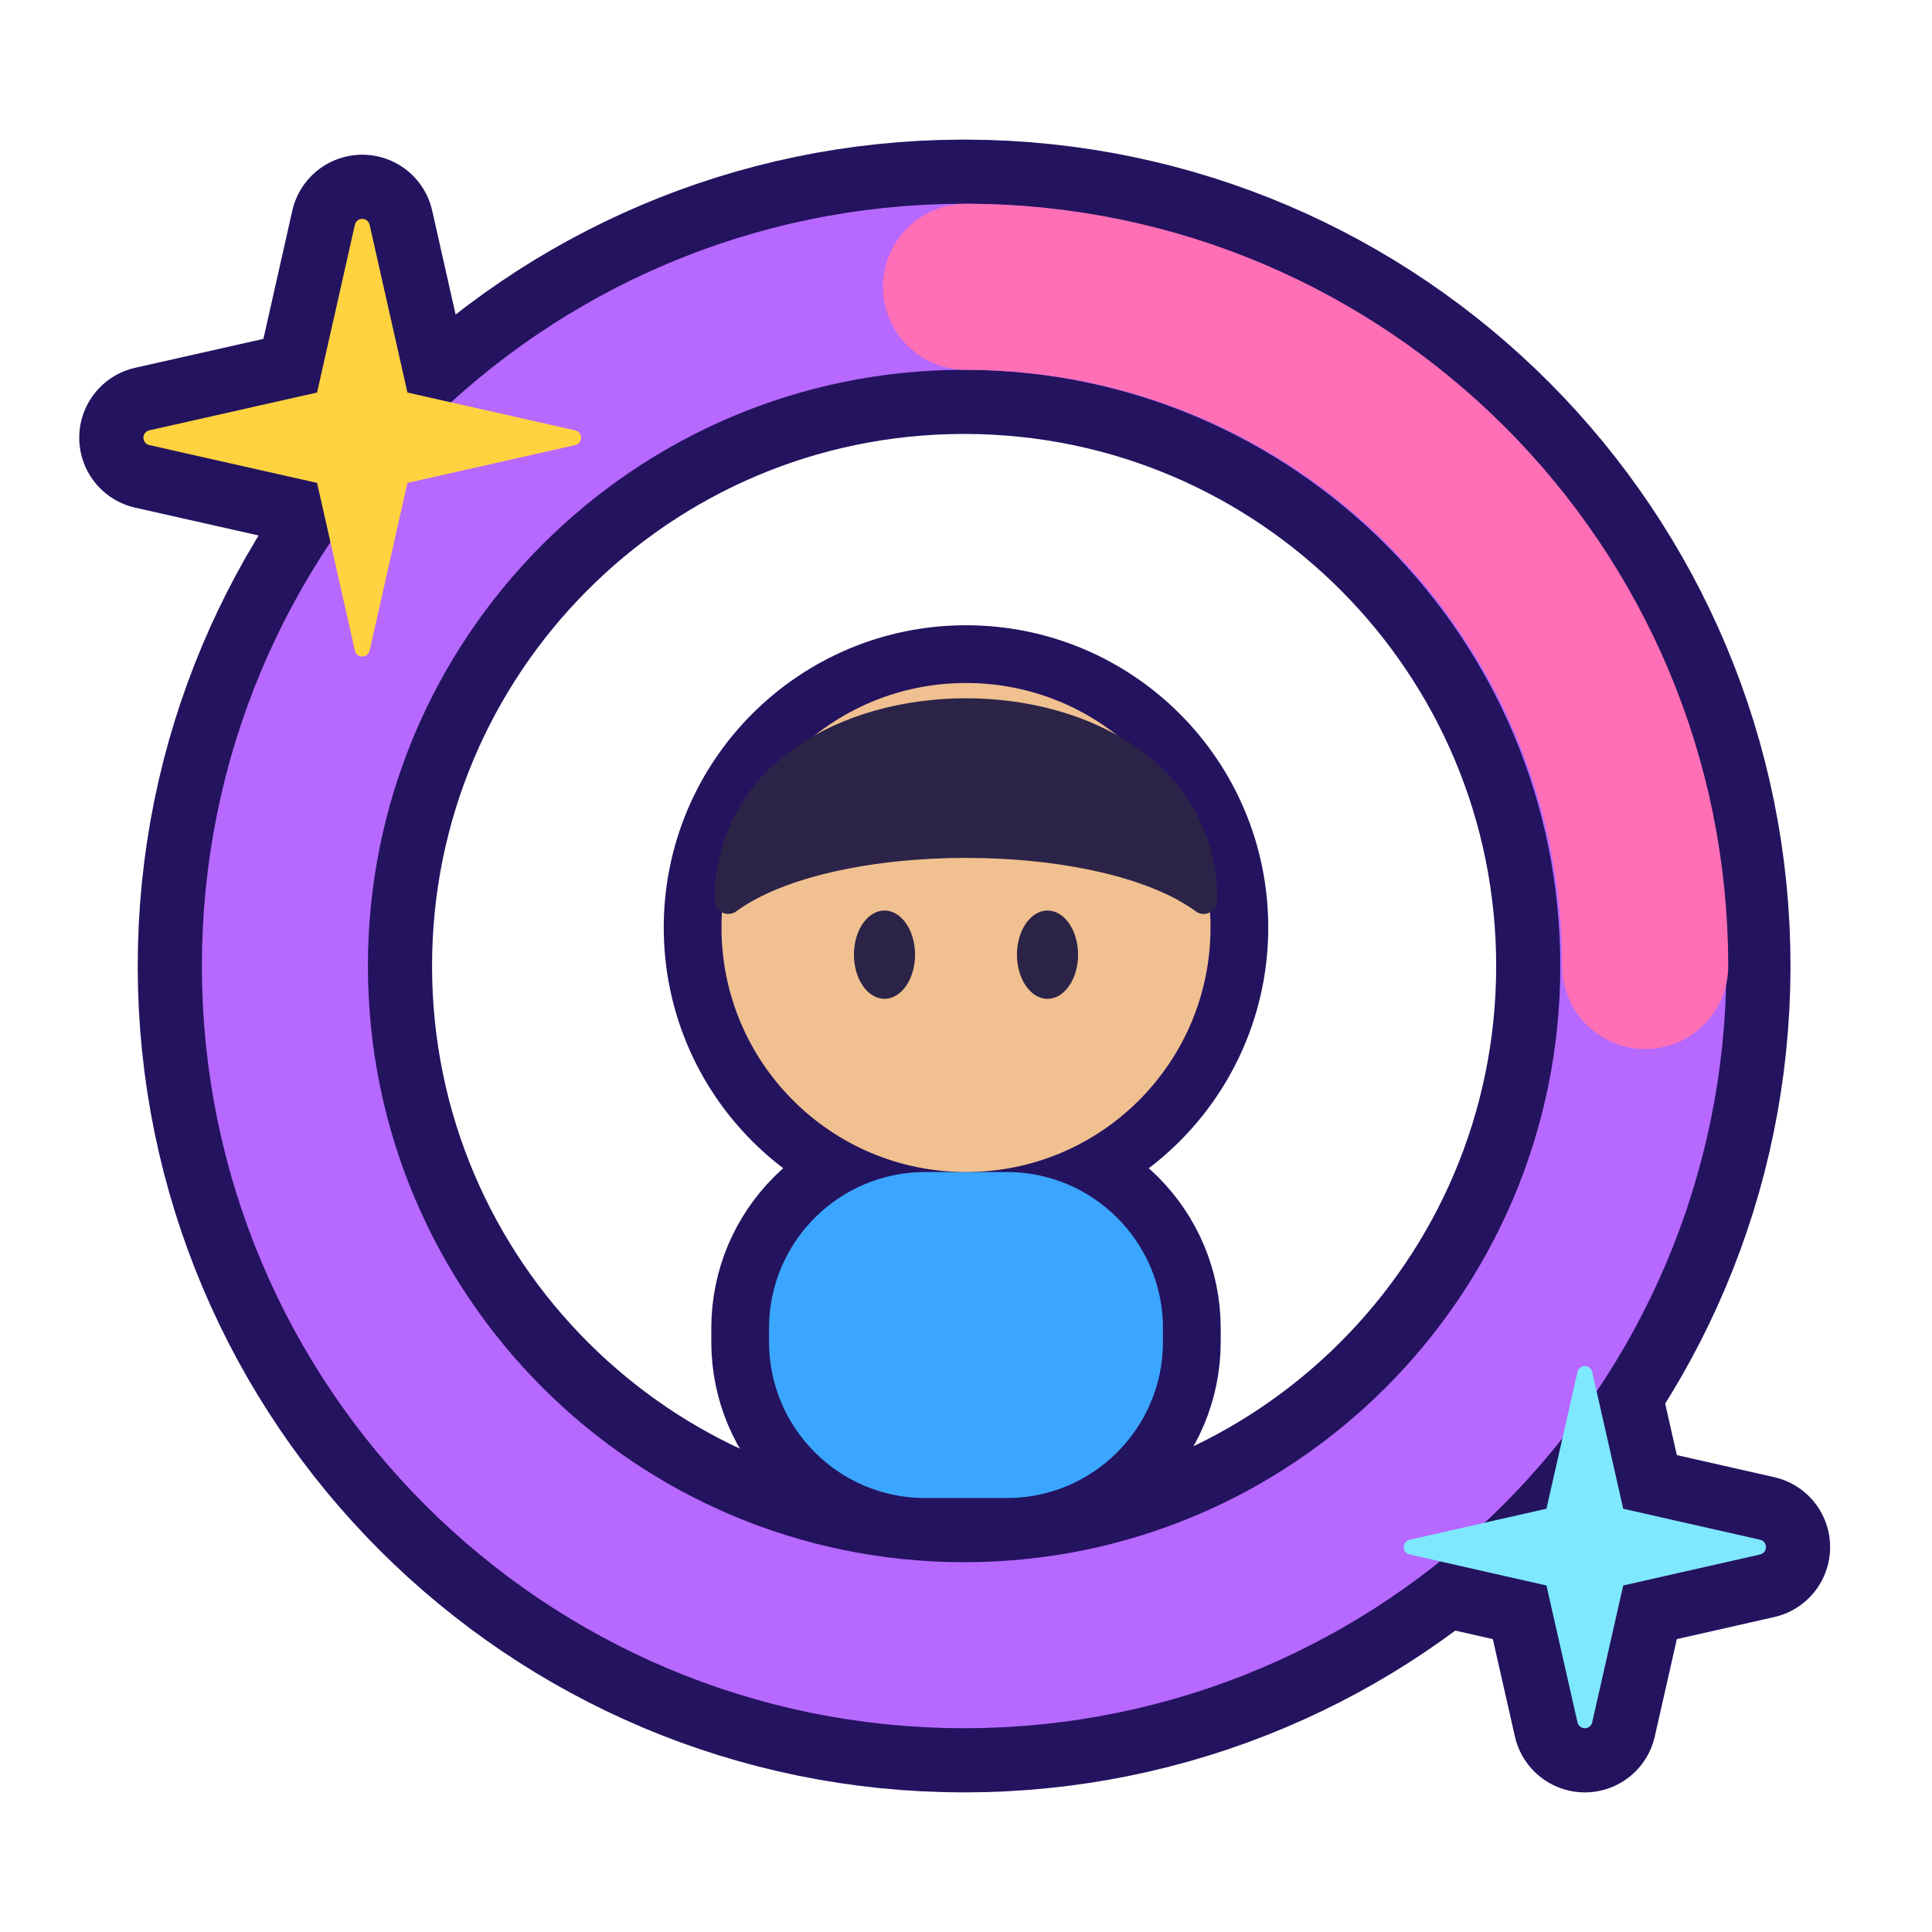
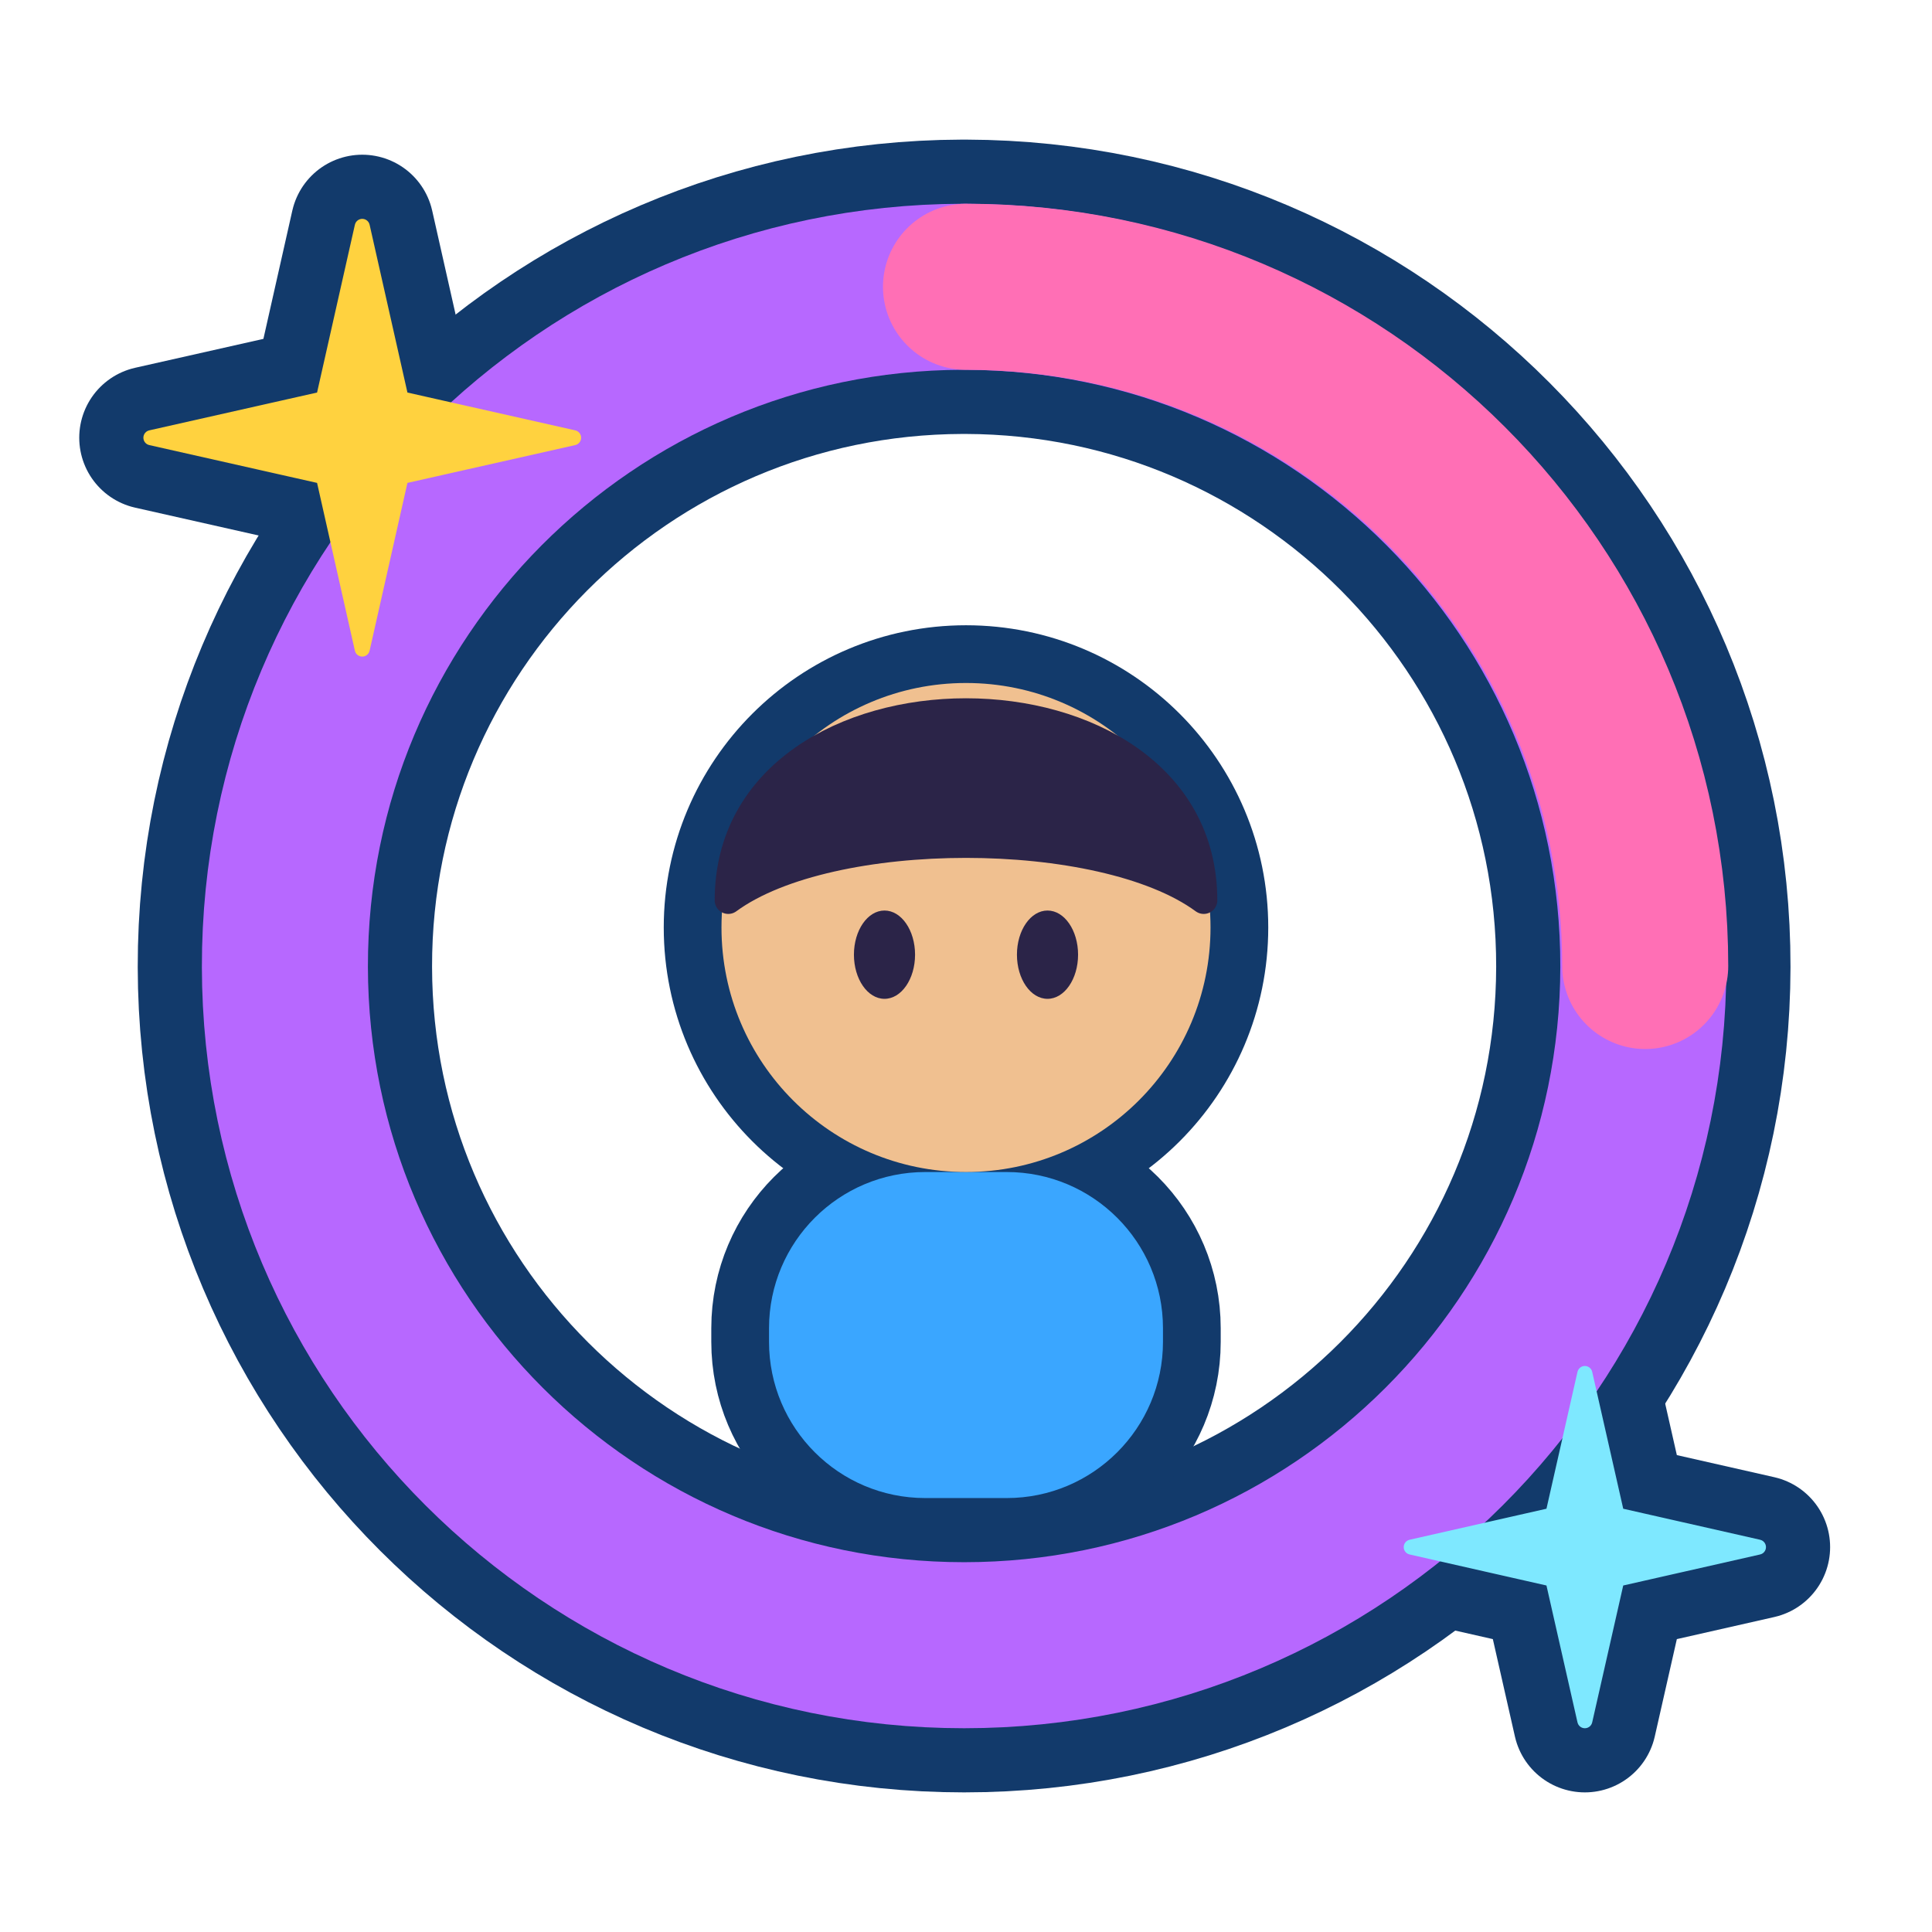
<svg xmlns="http://www.w3.org/2000/svg" width="160" height="160" viewBox="0 0 512 512">
-   <path d="M256 76 A180 180 0 1 1 255 76 Z" fill="none" stroke="#24135f" stroke-width="78" stroke-linejoin="round" stroke-linecap="round" />
+   <path d="M256 76 A180 180 0 1 1 255 76 Z" fill="none" stroke="#123a6b" stroke-width="78" stroke-linejoin="round" stroke-linecap="round" />
  <g transform="translate(256 280) scale(0.9)">
-     <rect x="-58" y="34" width="116" height="96" rx="46" fill="#24135f" stroke="#24135f" stroke-width="34" stroke-linejoin="round" stroke-linecap="round" />
+     <rect x="-58" y="34" width="116" height="96" rx="46" fill="#123a6b" stroke="#123a6b" stroke-width="34" stroke-linejoin="round" stroke-linecap="round" />
  </g>
  <g transform="translate(256 280) scale(0.9)">
-     <circle cx="0" cy="-38" r="72" fill="#24135f" stroke="#24135f" stroke-width="34" stroke-linejoin="round" stroke-linecap="round" />
+     <circle cx="0" cy="-38" r="72" fill="#123a6b" stroke="#123a6b" stroke-width="34" stroke-linejoin="round" stroke-linecap="round" />
  </g>
-   <polygon points="96.0,60.0 106.3,105.7 152.0,116.0 106.3,126.3 96.0,172.0 85.7,126.3 40.0,116.0 85.7,105.7" fill="#24135f" stroke="#24135f" stroke-width="38" stroke-linejoin="round" stroke-linecap="round" />
-   <polygon points="420.0,364.0 428.5,401.5 466.0,410.0 428.5,418.5 420.0,456.0 411.5,418.5 374.0,410.0 411.5,401.5" fill="#24135f" stroke="#24135f" stroke-width="38" stroke-linejoin="round" stroke-linecap="round" />
+   <polygon points="96.0,60.0 106.3,105.7 152.0,116.0 106.3,126.3 96.0,172.0 85.7,126.3 40.0,116.0 85.7,105.7" fill="#123a6b" stroke="#123a6b" stroke-width="38" stroke-linejoin="round" stroke-linecap="round" />
+   <polygon points="420.0,364.0 428.5,401.5 466.0,410.0 428.5,418.5 420.0,456.0 411.5,418.5 374.0,410.0 411.5,401.5" fill="#123a6b" stroke="#123a6b" stroke-width="38" stroke-linejoin="round" stroke-linecap="round" />
  <path d="M256 76 A180 180 0 1 1 255 76 Z" fill="none" stroke="#b768ff" stroke-width="44" stroke-linejoin="round" stroke-linecap="round" />
  <path d="M256 76 A180 180 0 0 1 436 256" fill="none" stroke="#ff6fb5" stroke-width="44" stroke-linejoin="round" stroke-linecap="round" />
  <g transform="translate(256 280) scale(0.9)">
    <rect x="-58" y="34" width="116" height="96" rx="46" fill="#3aa6ff" />
  </g>
  <g transform="translate(256 280) scale(0.9)">
    <circle cx="0" cy="-38" r="72" fill="#f0c090" />
  </g>
  <g transform="translate(256 280) scale(0.9)">
    <path d="M-70 -46 C-70 -120 70 -120 70 -46 C40 -68 -40 -68 -70 -46 Z" fill="#2b2448" stroke="#2b2448" stroke-width="8" stroke-linejoin="round" stroke-linecap="round" />
  </g>
  <g transform="translate(256 280) scale(0.9)">
    <ellipse cx="-24" cy="-30" rx="9" ry="13" fill="#2b2448" />
  </g>
  <g transform="translate(256 280) scale(0.9)">
    <ellipse cx="24" cy="-30" rx="9" ry="13" fill="#2b2448" />
  </g>
  <polygon points="96.0,60.0 106.3,105.7 152.0,116.0 106.3,126.3 96.0,172.0 85.7,126.3 40.0,116.0 85.7,105.7" fill="#ffd23f" stroke="#ffd23f" stroke-width="4" stroke-linejoin="round" stroke-linecap="round" />
  <polygon points="420.0,364.0 428.5,401.5 466.0,410.0 428.5,418.5 420.0,456.0 411.5,418.5 374.0,410.0 411.5,401.5" fill="#7ee8ff" stroke="#7ee8ff" stroke-width="4" stroke-linejoin="round" stroke-linecap="round" />
</svg>
